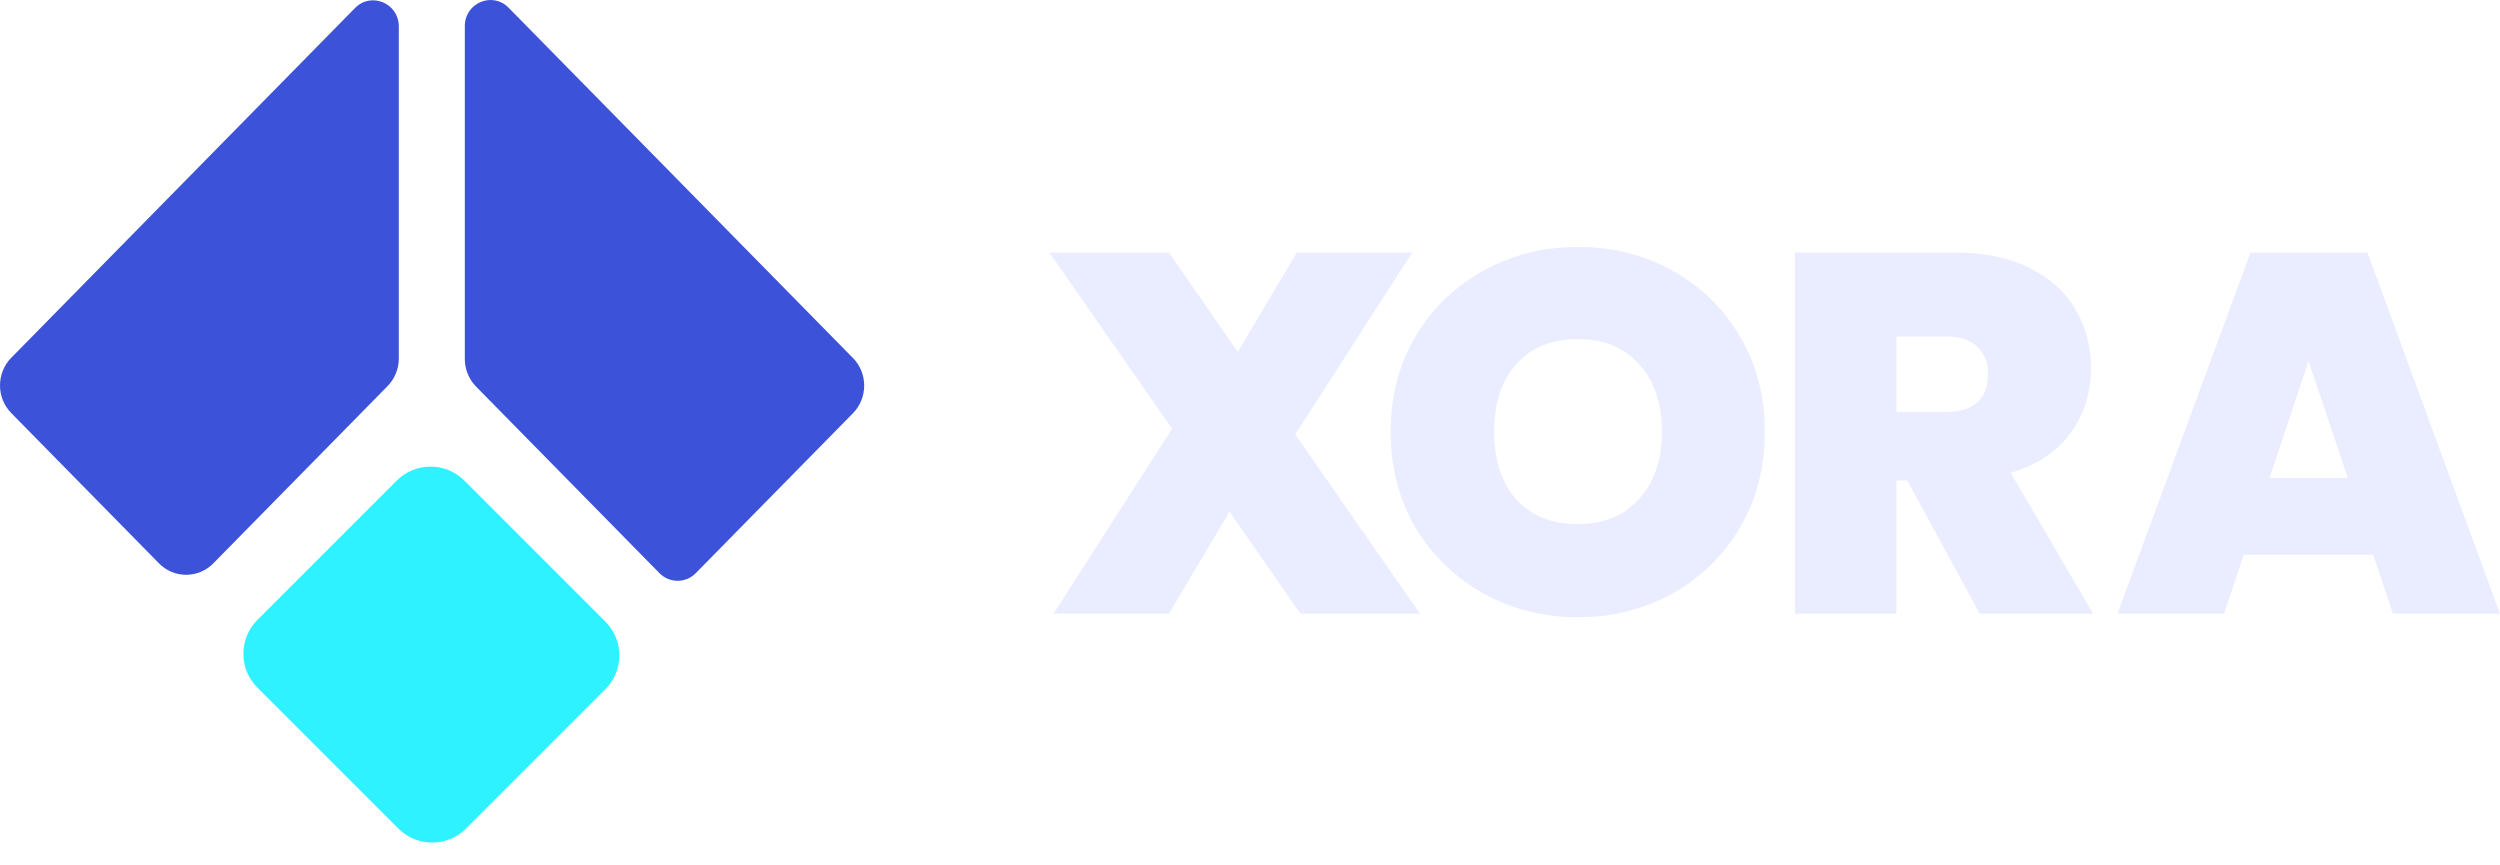
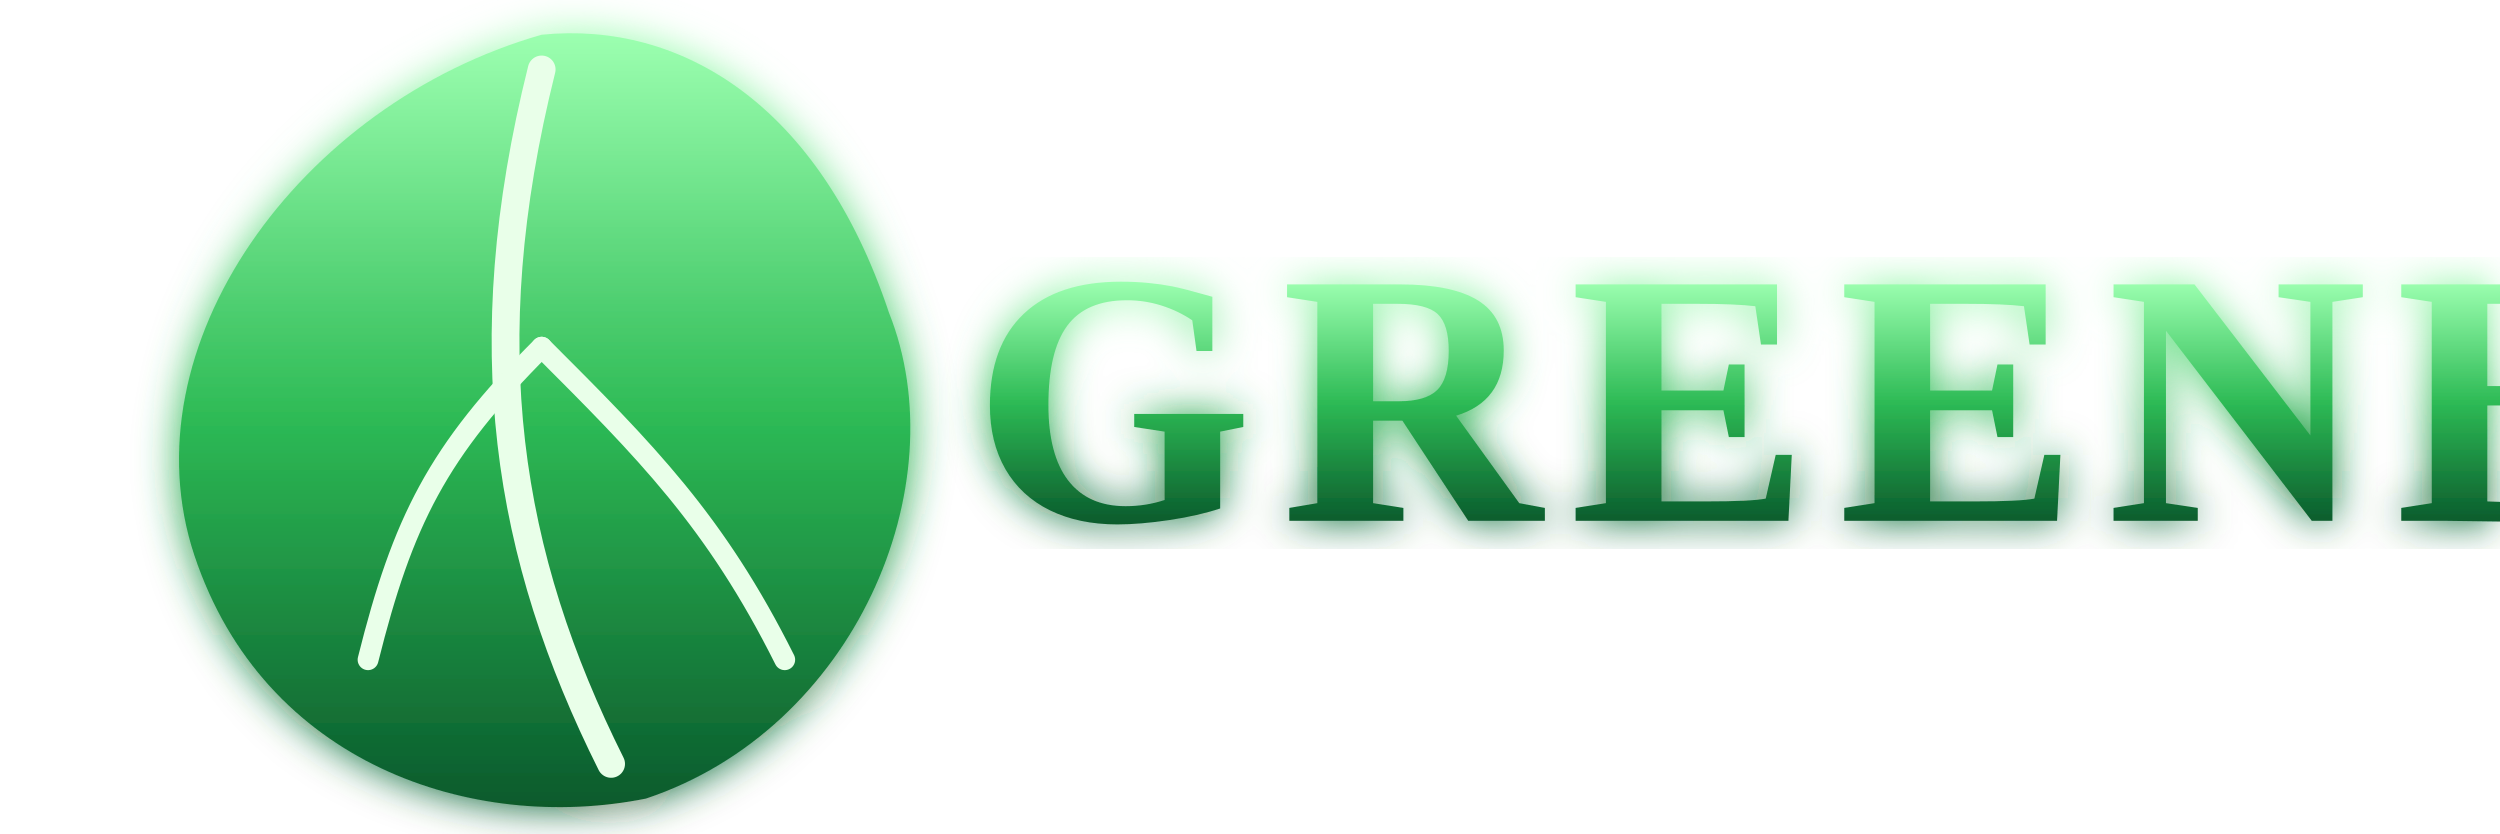
- <svg xmlns="http://www.w3.org/2000/svg" width="162" height="56" fillRule="evenodd">
-   <path fill="#3c52d9" d="M55.27 23.196c.973.99.973 2.594 0 3.583L45.083 37.141a1.64 1.64 0 0 1-2.349 0L30.85 25.052c-.467-.475-.73-1.12-.73-1.792V1.693c0-1.505 1.789-2.259 2.835-1.194l22.314 22.698.001-.001zM10.301 36.504a2.46 2.46 0 0 0 3.523 0l11.29-11.485c.467-.475.729-1.12.729-1.792V1.713c0-1.505-1.789-2.259-2.835-1.195L.73 23.183c-.973.99-.973 2.594 0 3.584l9.571 9.737z" />
-   <g fillRule="nonzero">
-     <rect width="18.967" height="19.118" x="18.469" y="32.859" fill="#2ef2ff" rx="3.099" transform="rotate(315 27.952 42.418)" />
-     <path fill="#eaedff" d="M84.267 39.767l-4.595-6.606-3.924 6.606h-7.48l7.681-11.983-7.95-11.42h7.748l4.461 6.44 3.824-6.44h7.48l-7.58 11.784 8.084 11.618h-7.748l-.001.001zm17.987.232c-2.214 0-4.249-.509-6.105-1.527-1.856-1.04-3.332-2.467-4.427-4.282-1.073-1.837-1.61-3.906-1.61-6.208s.537-4.36 1.61-6.174a11.53 11.53 0 0 1 4.427-4.282c1.856-1.018 3.891-1.527 6.105-1.527 2.236 0 4.27.509 6.104 1.527 1.856 1.018 3.321 2.445 4.394 4.282 1.073 1.815 1.61 3.873 1.61 6.174s-.537 4.371-1.61 6.208a11.6 11.6 0 0 1-4.394 4.282c-1.856 1.018-3.891 1.527-6.104 1.527h0zm0-6.041c1.677 0 2.996-.542 3.957-1.626.984-1.084 1.476-2.534 1.476-4.349 0-1.859-.492-3.319-1.476-4.382-.961-1.084-2.28-1.627-3.957-1.627-1.7 0-3.03.542-3.992 1.627-.962 1.062-1.442 2.523-1.442 4.382 0 1.837.481 3.297 1.442 4.382.962 1.062 2.292 1.593 3.992 1.593zm26.031 5.809l-4.695-8.631h-.705v8.631h-6.574V16.364h10.364c1.901 0 3.511.332 4.83.996 1.32.642 2.315 1.538 2.986 2.689.67 1.129 1.006 2.401 1.006 3.817 0 1.593-.447 2.999-1.342 4.216-.872 1.195-2.158 2.047-3.857 2.556l5.333 9.129h-7.346 0zm-5.4-13.079h3.254c.894 0 1.565-.21 2.012-.631s.671-1.029.671-1.826c0-.752-.235-1.339-.704-1.759-.448-.443-1.107-.664-1.979-.664h-3.254v4.88h0zm30.896 9.261h-8.385l-1.275 3.818h-6.909l8.62-23.402h7.58l8.587 23.403h-6.943l-1.275-3.818v-.001zm-1.643-4.979l-2.549-7.568-2.516 7.569h5.065v-.001z" />
+ <svg xmlns="http://www.w3.org/2000/svg" width="360" height="120" viewBox="0 0 360 120">
+   <defs>
+     <linearGradient id="leafGrad" x1="0%" y1="0%" x2="0%" y2="100%">
+       <stop offset="0%" stop-color="#9CFFB0" />
+       <stop offset="50%" stop-color="#2DBA55" />
+       <stop offset="100%" stop-color="#0A5A2C" />
+     </linearGradient>
+     <filter id="softGlow">
+       <feGaussianBlur stdDeviation="3" result="blur" />
+       <feMerge>
+         <feMergeNode in="blur" />
+         <feMergeNode in="SourceGraphic" />
+       </feMerge>
+     </filter>
+   </defs>
+   <g transform="translate(18, 5)" filter="url(#softGlow)">
+     <path d="M60 0              C25 10 0 45 10 75              C20 105 50 115 75 110              C105 100 120 65 110 40              C100 10 80 -2 60 0Z" fill="url(#leafGrad)" />
+     <path d="M60 5              C50 45 55 75 70 105" stroke="#E9FFE9" stroke-width="4" fill="none" stroke-linecap="round" />
+     <path d="M60 45              C45 60 40 70 35 90" stroke="#E9FFE9" stroke-width="3" fill="none" stroke-linecap="round" />
+     <path d="M60 45              C75 60 85 70 95 90" stroke="#E9FFE9" stroke-width="3" fill="none" stroke-linecap="round" />
  </g>
+   <text x="140" y="75" font-family="Cinzel, Times New Roman, serif" font-size="52" font-weight="700" letter-spacing="4" fill="url(#leafGrad)" filter="url(#softGlow)">
+     GREENBREATH
+   </text>
</svg>
